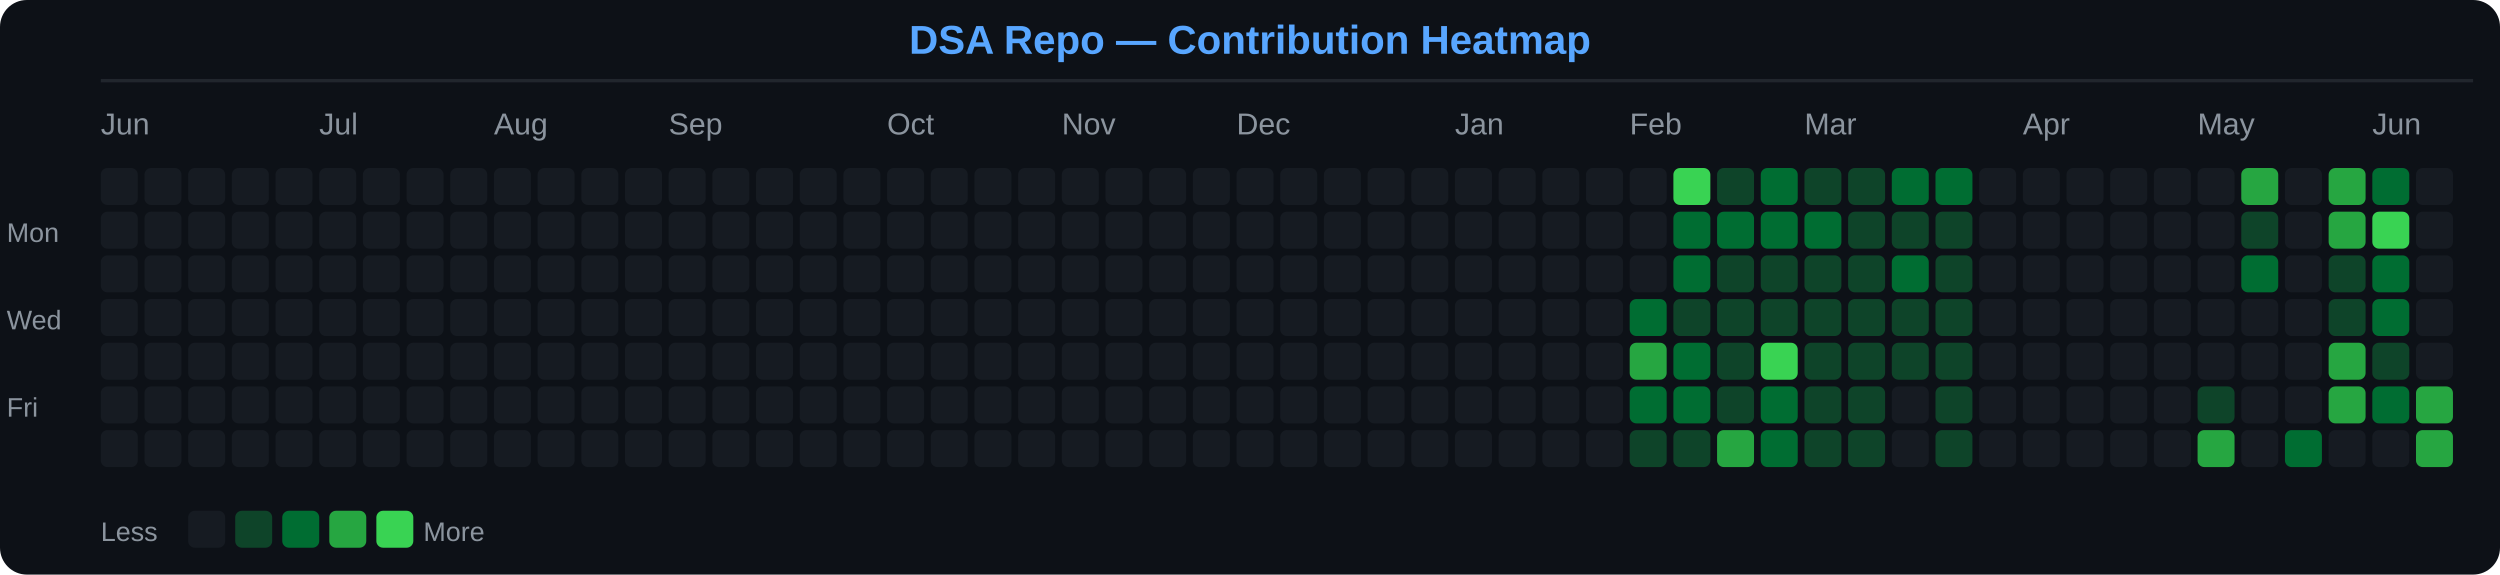
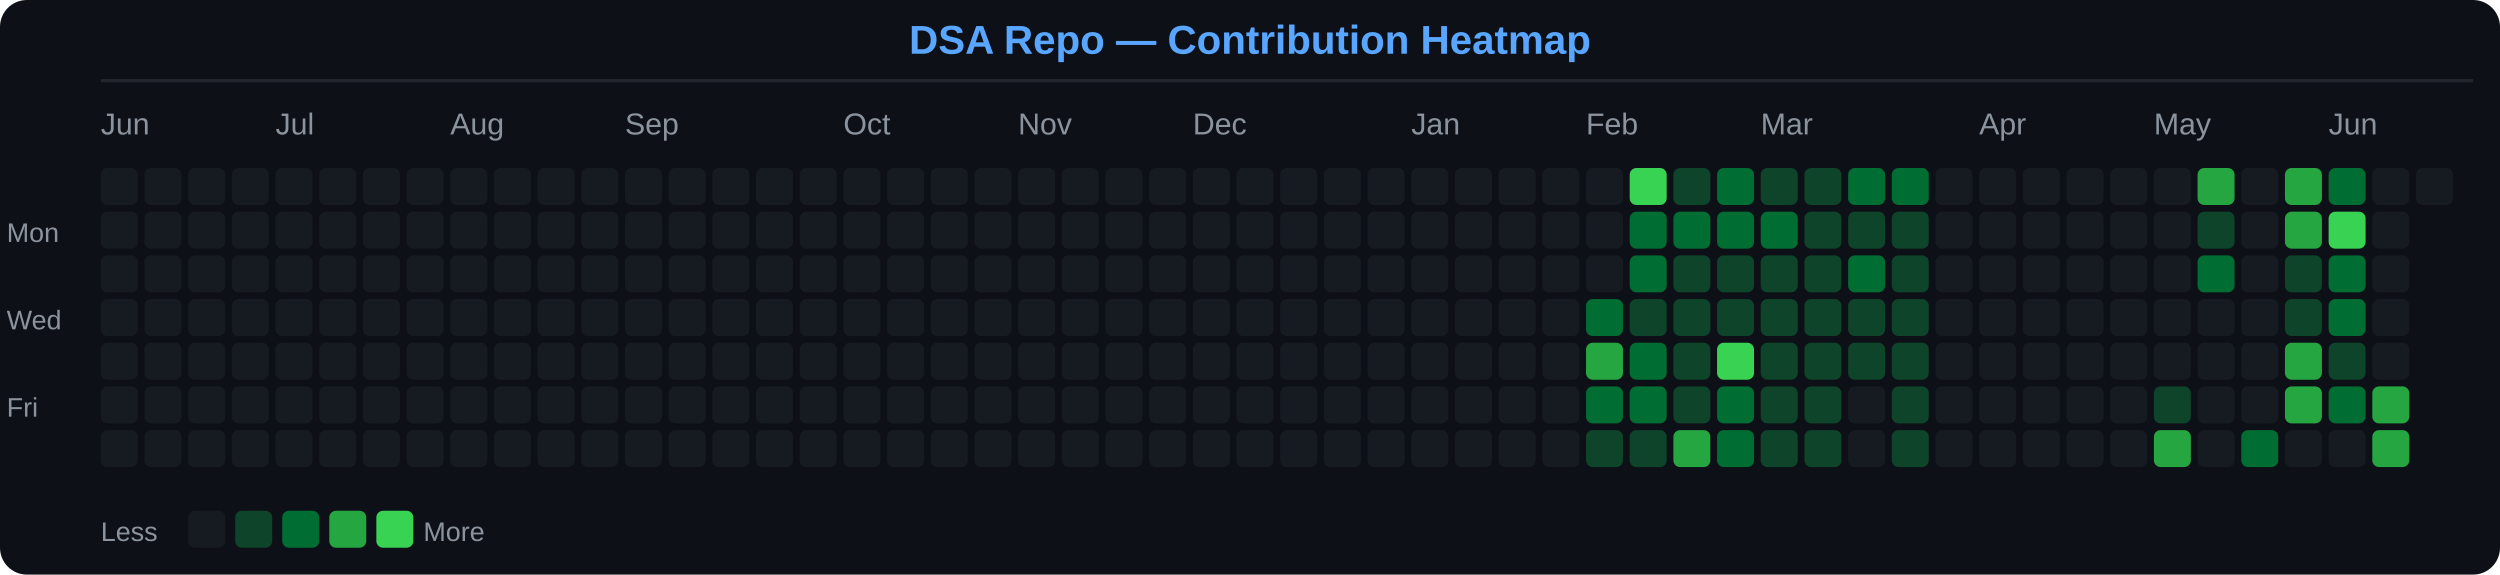
<svg xmlns="http://www.w3.org/2000/svg" width="744" height="171" viewBox="0 0 744 171">
  <rect width="744" height="171" fill="#0d1117" rx="8" />
  <text x="372" y="16" fill="#58a6ff" font-family="Arial,sans-serif" font-size="12" text-anchor="middle" font-weight="bold">DSA Repo — Contribution Heatmap</text>
  <line x1="30" y1="24" x2="736" y2="24" stroke="#21262d" stroke-width="1" />
  <text x="2" y="72" fill="#8b949e" font-family="Arial,sans-serif" font-size="8">Mon</text>
  <text x="2" y="98" fill="#8b949e" font-family="Arial,sans-serif" font-size="8">Wed</text>
  <text x="2" y="124" fill="#8b949e" font-family="Arial,sans-serif" font-size="8">Fri</text>
  <text x="30" y="40" fill="#8b949e" font-family="Arial,sans-serif" font-size="9">Jun</text>
  <rect x="30" y="50" width="11" height="11" rx="2" fill="#161b22" />
  <rect x="30" y="63" width="11" height="11" rx="2" fill="#161b22" />
  <rect x="30" y="76" width="11" height="11" rx="2" fill="#161b22" />
  <rect x="30" y="89" width="11" height="11" rx="2" fill="#161b22" />
  <rect x="30" y="102" width="11" height="11" rx="2" fill="#161b22" />
  <rect x="30" y="115" width="11" height="11" rx="2" fill="#161b22" />
  <rect x="30" y="128" width="11" height="11" rx="2" fill="#161b22" />
  <rect x="43" y="50" width="11" height="11" rx="2" fill="#161b22" />
  <rect x="43" y="63" width="11" height="11" rx="2" fill="#161b22" />
  <rect x="43" y="76" width="11" height="11" rx="2" fill="#161b22" />
  <rect x="43" y="89" width="11" height="11" rx="2" fill="#161b22" />
  <rect x="43" y="102" width="11" height="11" rx="2" fill="#161b22" />
  <rect x="43" y="115" width="11" height="11" rx="2" fill="#161b22" />
  <rect x="43" y="128" width="11" height="11" rx="2" fill="#161b22" />
  <rect x="56" y="50" width="11" height="11" rx="2" fill="#161b22" />
  <rect x="56" y="63" width="11" height="11" rx="2" fill="#161b22" />
  <rect x="56" y="76" width="11" height="11" rx="2" fill="#161b22" />
  <rect x="56" y="89" width="11" height="11" rx="2" fill="#161b22" />
  <rect x="56" y="102" width="11" height="11" rx="2" fill="#161b22" />
  <rect x="56" y="115" width="11" height="11" rx="2" fill="#161b22" />
  <rect x="56" y="128" width="11" height="11" rx="2" fill="#161b22" />
  <rect x="69" y="50" width="11" height="11" rx="2" fill="#161b22" />
  <rect x="69" y="63" width="11" height="11" rx="2" fill="#161b22" />
  <rect x="69" y="76" width="11" height="11" rx="2" fill="#161b22" />
  <rect x="69" y="89" width="11" height="11" rx="2" fill="#161b22" />
  <rect x="69" y="102" width="11" height="11" rx="2" fill="#161b22" />
  <rect x="69" y="115" width="11" height="11" rx="2" fill="#161b22" />
  <rect x="69" y="128" width="11" height="11" rx="2" fill="#161b22" />
+   <text x="82" y="40" fill="#8b949e" font-family="Arial,sans-serif" font-size="9">Jul</text>
  <rect x="82" y="50" width="11" height="11" rx="2" fill="#161b22" />
  <rect x="82" y="63" width="11" height="11" rx="2" fill="#161b22" />
  <rect x="82" y="76" width="11" height="11" rx="2" fill="#161b22" />
  <rect x="82" y="89" width="11" height="11" rx="2" fill="#161b22" />
  <rect x="82" y="102" width="11" height="11" rx="2" fill="#161b22" />
  <rect x="82" y="115" width="11" height="11" rx="2" fill="#161b22" />
  <rect x="82" y="128" width="11" height="11" rx="2" fill="#161b22" />
-   <text x="95" y="40" fill="#8b949e" font-family="Arial,sans-serif" font-size="9">Jul</text>
  <rect x="95" y="50" width="11" height="11" rx="2" fill="#161b22" />
  <rect x="95" y="63" width="11" height="11" rx="2" fill="#161b22" />
  <rect x="95" y="76" width="11" height="11" rx="2" fill="#161b22" />
  <rect x="95" y="89" width="11" height="11" rx="2" fill="#161b22" />
  <rect x="95" y="102" width="11" height="11" rx="2" fill="#161b22" />
  <rect x="95" y="115" width="11" height="11" rx="2" fill="#161b22" />
  <rect x="95" y="128" width="11" height="11" rx="2" fill="#161b22" />
  <rect x="108" y="50" width="11" height="11" rx="2" fill="#161b22" />
  <rect x="108" y="63" width="11" height="11" rx="2" fill="#161b22" />
  <rect x="108" y="76" width="11" height="11" rx="2" fill="#161b22" />
  <rect x="108" y="89" width="11" height="11" rx="2" fill="#161b22" />
  <rect x="108" y="102" width="11" height="11" rx="2" fill="#161b22" />
  <rect x="108" y="115" width="11" height="11" rx="2" fill="#161b22" />
  <rect x="108" y="128" width="11" height="11" rx="2" fill="#161b22" />
  <rect x="121" y="50" width="11" height="11" rx="2" fill="#161b22" />
  <rect x="121" y="63" width="11" height="11" rx="2" fill="#161b22" />
  <rect x="121" y="76" width="11" height="11" rx="2" fill="#161b22" />
  <rect x="121" y="89" width="11" height="11" rx="2" fill="#161b22" />
  <rect x="121" y="102" width="11" height="11" rx="2" fill="#161b22" />
  <rect x="121" y="115" width="11" height="11" rx="2" fill="#161b22" />
  <rect x="121" y="128" width="11" height="11" rx="2" fill="#161b22" />
+   <text x="134" y="40" fill="#8b949e" font-family="Arial,sans-serif" font-size="9">Aug</text>
  <rect x="134" y="50" width="11" height="11" rx="2" fill="#161b22" />
  <rect x="134" y="63" width="11" height="11" rx="2" fill="#161b22" />
  <rect x="134" y="76" width="11" height="11" rx="2" fill="#161b22" />
  <rect x="134" y="89" width="11" height="11" rx="2" fill="#161b22" />
  <rect x="134" y="102" width="11" height="11" rx="2" fill="#161b22" />
  <rect x="134" y="115" width="11" height="11" rx="2" fill="#161b22" />
  <rect x="134" y="128" width="11" height="11" rx="2" fill="#161b22" />
-   <text x="147" y="40" fill="#8b949e" font-family="Arial,sans-serif" font-size="9">Aug</text>
  <rect x="147" y="50" width="11" height="11" rx="2" fill="#161b22" />
  <rect x="147" y="63" width="11" height="11" rx="2" fill="#161b22" />
  <rect x="147" y="76" width="11" height="11" rx="2" fill="#161b22" />
  <rect x="147" y="89" width="11" height="11" rx="2" fill="#161b22" />
  <rect x="147" y="102" width="11" height="11" rx="2" fill="#161b22" />
  <rect x="147" y="115" width="11" height="11" rx="2" fill="#161b22" />
  <rect x="147" y="128" width="11" height="11" rx="2" fill="#161b22" />
  <rect x="160" y="50" width="11" height="11" rx="2" fill="#161b22" />
  <rect x="160" y="63" width="11" height="11" rx="2" fill="#161b22" />
  <rect x="160" y="76" width="11" height="11" rx="2" fill="#161b22" />
  <rect x="160" y="89" width="11" height="11" rx="2" fill="#161b22" />
  <rect x="160" y="102" width="11" height="11" rx="2" fill="#161b22" />
  <rect x="160" y="115" width="11" height="11" rx="2" fill="#161b22" />
  <rect x="160" y="128" width="11" height="11" rx="2" fill="#161b22" />
  <rect x="173" y="50" width="11" height="11" rx="2" fill="#161b22" />
  <rect x="173" y="63" width="11" height="11" rx="2" fill="#161b22" />
  <rect x="173" y="76" width="11" height="11" rx="2" fill="#161b22" />
  <rect x="173" y="89" width="11" height="11" rx="2" fill="#161b22" />
  <rect x="173" y="102" width="11" height="11" rx="2" fill="#161b22" />
  <rect x="173" y="115" width="11" height="11" rx="2" fill="#161b22" />
  <rect x="173" y="128" width="11" height="11" rx="2" fill="#161b22" />
+   <text x="186" y="40" fill="#8b949e" font-family="Arial,sans-serif" font-size="9">Sep</text>
  <rect x="186" y="50" width="11" height="11" rx="2" fill="#161b22" />
  <rect x="186" y="63" width="11" height="11" rx="2" fill="#161b22" />
  <rect x="186" y="76" width="11" height="11" rx="2" fill="#161b22" />
  <rect x="186" y="89" width="11" height="11" rx="2" fill="#161b22" />
  <rect x="186" y="102" width="11" height="11" rx="2" fill="#161b22" />
  <rect x="186" y="115" width="11" height="11" rx="2" fill="#161b22" />
  <rect x="186" y="128" width="11" height="11" rx="2" fill="#161b22" />
-   <text x="199" y="40" fill="#8b949e" font-family="Arial,sans-serif" font-size="9">Sep</text>
  <rect x="199" y="50" width="11" height="11" rx="2" fill="#161b22" />
  <rect x="199" y="63" width="11" height="11" rx="2" fill="#161b22" />
  <rect x="199" y="76" width="11" height="11" rx="2" fill="#161b22" />
  <rect x="199" y="89" width="11" height="11" rx="2" fill="#161b22" />
  <rect x="199" y="102" width="11" height="11" rx="2" fill="#161b22" />
  <rect x="199" y="115" width="11" height="11" rx="2" fill="#161b22" />
  <rect x="199" y="128" width="11" height="11" rx="2" fill="#161b22" />
  <rect x="212" y="50" width="11" height="11" rx="2" fill="#161b22" />
  <rect x="212" y="63" width="11" height="11" rx="2" fill="#161b22" />
  <rect x="212" y="76" width="11" height="11" rx="2" fill="#161b22" />
  <rect x="212" y="89" width="11" height="11" rx="2" fill="#161b22" />
  <rect x="212" y="102" width="11" height="11" rx="2" fill="#161b22" />
  <rect x="212" y="115" width="11" height="11" rx="2" fill="#161b22" />
  <rect x="212" y="128" width="11" height="11" rx="2" fill="#161b22" />
  <rect x="225" y="50" width="11" height="11" rx="2" fill="#161b22" />
  <rect x="225" y="63" width="11" height="11" rx="2" fill="#161b22" />
  <rect x="225" y="76" width="11" height="11" rx="2" fill="#161b22" />
  <rect x="225" y="89" width="11" height="11" rx="2" fill="#161b22" />
  <rect x="225" y="102" width="11" height="11" rx="2" fill="#161b22" />
  <rect x="225" y="115" width="11" height="11" rx="2" fill="#161b22" />
  <rect x="225" y="128" width="11" height="11" rx="2" fill="#161b22" />
  <rect x="238" y="50" width="11" height="11" rx="2" fill="#161b22" />
  <rect x="238" y="63" width="11" height="11" rx="2" fill="#161b22" />
  <rect x="238" y="76" width="11" height="11" rx="2" fill="#161b22" />
  <rect x="238" y="89" width="11" height="11" rx="2" fill="#161b22" />
  <rect x="238" y="102" width="11" height="11" rx="2" fill="#161b22" />
  <rect x="238" y="115" width="11" height="11" rx="2" fill="#161b22" />
  <rect x="238" y="128" width="11" height="11" rx="2" fill="#161b22" />
+   <text x="251" y="40" fill="#8b949e" font-family="Arial,sans-serif" font-size="9">Oct</text>
  <rect x="251" y="50" width="11" height="11" rx="2" fill="#161b22" />
  <rect x="251" y="63" width="11" height="11" rx="2" fill="#161b22" />
  <rect x="251" y="76" width="11" height="11" rx="2" fill="#161b22" />
  <rect x="251" y="89" width="11" height="11" rx="2" fill="#161b22" />
  <rect x="251" y="102" width="11" height="11" rx="2" fill="#161b22" />
  <rect x="251" y="115" width="11" height="11" rx="2" fill="#161b22" />
  <rect x="251" y="128" width="11" height="11" rx="2" fill="#161b22" />
-   <text x="264" y="40" fill="#8b949e" font-family="Arial,sans-serif" font-size="9">Oct</text>
  <rect x="264" y="50" width="11" height="11" rx="2" fill="#161b22" />
  <rect x="264" y="63" width="11" height="11" rx="2" fill="#161b22" />
  <rect x="264" y="76" width="11" height="11" rx="2" fill="#161b22" />
  <rect x="264" y="89" width="11" height="11" rx="2" fill="#161b22" />
  <rect x="264" y="102" width="11" height="11" rx="2" fill="#161b22" />
  <rect x="264" y="115" width="11" height="11" rx="2" fill="#161b22" />
  <rect x="264" y="128" width="11" height="11" rx="2" fill="#161b22" />
  <rect x="277" y="50" width="11" height="11" rx="2" fill="#161b22" />
  <rect x="277" y="63" width="11" height="11" rx="2" fill="#161b22" />
  <rect x="277" y="76" width="11" height="11" rx="2" fill="#161b22" />
  <rect x="277" y="89" width="11" height="11" rx="2" fill="#161b22" />
  <rect x="277" y="102" width="11" height="11" rx="2" fill="#161b22" />
  <rect x="277" y="115" width="11" height="11" rx="2" fill="#161b22" />
  <rect x="277" y="128" width="11" height="11" rx="2" fill="#161b22" />
  <rect x="290" y="50" width="11" height="11" rx="2" fill="#161b22" />
  <rect x="290" y="63" width="11" height="11" rx="2" fill="#161b22" />
  <rect x="290" y="76" width="11" height="11" rx="2" fill="#161b22" />
  <rect x="290" y="89" width="11" height="11" rx="2" fill="#161b22" />
  <rect x="290" y="102" width="11" height="11" rx="2" fill="#161b22" />
  <rect x="290" y="115" width="11" height="11" rx="2" fill="#161b22" />
  <rect x="290" y="128" width="11" height="11" rx="2" fill="#161b22" />
+   <text x="303" y="40" fill="#8b949e" font-family="Arial,sans-serif" font-size="9">Nov</text>
  <rect x="303" y="50" width="11" height="11" rx="2" fill="#161b22" />
  <rect x="303" y="63" width="11" height="11" rx="2" fill="#161b22" />
  <rect x="303" y="76" width="11" height="11" rx="2" fill="#161b22" />
  <rect x="303" y="89" width="11" height="11" rx="2" fill="#161b22" />
  <rect x="303" y="102" width="11" height="11" rx="2" fill="#161b22" />
  <rect x="303" y="115" width="11" height="11" rx="2" fill="#161b22" />
  <rect x="303" y="128" width="11" height="11" rx="2" fill="#161b22" />
-   <text x="316" y="40" fill="#8b949e" font-family="Arial,sans-serif" font-size="9">Nov</text>
  <rect x="316" y="50" width="11" height="11" rx="2" fill="#161b22" />
  <rect x="316" y="63" width="11" height="11" rx="2" fill="#161b22" />
  <rect x="316" y="76" width="11" height="11" rx="2" fill="#161b22" />
  <rect x="316" y="89" width="11" height="11" rx="2" fill="#161b22" />
  <rect x="316" y="102" width="11" height="11" rx="2" fill="#161b22" />
  <rect x="316" y="115" width="11" height="11" rx="2" fill="#161b22" />
  <rect x="316" y="128" width="11" height="11" rx="2" fill="#161b22" />
  <rect x="329" y="50" width="11" height="11" rx="2" fill="#161b22" />
  <rect x="329" y="63" width="11" height="11" rx="2" fill="#161b22" />
  <rect x="329" y="76" width="11" height="11" rx="2" fill="#161b22" />
  <rect x="329" y="89" width="11" height="11" rx="2" fill="#161b22" />
  <rect x="329" y="102" width="11" height="11" rx="2" fill="#161b22" />
  <rect x="329" y="115" width="11" height="11" rx="2" fill="#161b22" />
  <rect x="329" y="128" width="11" height="11" rx="2" fill="#161b22" />
  <rect x="342" y="50" width="11" height="11" rx="2" fill="#161b22" />
  <rect x="342" y="63" width="11" height="11" rx="2" fill="#161b22" />
  <rect x="342" y="76" width="11" height="11" rx="2" fill="#161b22" />
  <rect x="342" y="89" width="11" height="11" rx="2" fill="#161b22" />
  <rect x="342" y="102" width="11" height="11" rx="2" fill="#161b22" />
  <rect x="342" y="115" width="11" height="11" rx="2" fill="#161b22" />
  <rect x="342" y="128" width="11" height="11" rx="2" fill="#161b22" />
+   <text x="355" y="40" fill="#8b949e" font-family="Arial,sans-serif" font-size="9">Dec</text>
  <rect x="355" y="50" width="11" height="11" rx="2" fill="#161b22" />
  <rect x="355" y="63" width="11" height="11" rx="2" fill="#161b22" />
  <rect x="355" y="76" width="11" height="11" rx="2" fill="#161b22" />
  <rect x="355" y="89" width="11" height="11" rx="2" fill="#161b22" />
  <rect x="355" y="102" width="11" height="11" rx="2" fill="#161b22" />
  <rect x="355" y="115" width="11" height="11" rx="2" fill="#161b22" />
  <rect x="355" y="128" width="11" height="11" rx="2" fill="#161b22" />
-   <text x="368" y="40" fill="#8b949e" font-family="Arial,sans-serif" font-size="9">Dec</text>
  <rect x="368" y="50" width="11" height="11" rx="2" fill="#161b22" />
  <rect x="368" y="63" width="11" height="11" rx="2" fill="#161b22" />
  <rect x="368" y="76" width="11" height="11" rx="2" fill="#161b22" />
  <rect x="368" y="89" width="11" height="11" rx="2" fill="#161b22" />
  <rect x="368" y="102" width="11" height="11" rx="2" fill="#161b22" />
  <rect x="368" y="115" width="11" height="11" rx="2" fill="#161b22" />
  <rect x="368" y="128" width="11" height="11" rx="2" fill="#161b22" />
  <rect x="381" y="50" width="11" height="11" rx="2" fill="#161b22" />
  <rect x="381" y="63" width="11" height="11" rx="2" fill="#161b22" />
  <rect x="381" y="76" width="11" height="11" rx="2" fill="#161b22" />
  <rect x="381" y="89" width="11" height="11" rx="2" fill="#161b22" />
  <rect x="381" y="102" width="11" height="11" rx="2" fill="#161b22" />
  <rect x="381" y="115" width="11" height="11" rx="2" fill="#161b22" />
  <rect x="381" y="128" width="11" height="11" rx="2" fill="#161b22" />
  <rect x="394" y="50" width="11" height="11" rx="2" fill="#161b22" />
  <rect x="394" y="63" width="11" height="11" rx="2" fill="#161b22" />
  <rect x="394" y="76" width="11" height="11" rx="2" fill="#161b22" />
  <rect x="394" y="89" width="11" height="11" rx="2" fill="#161b22" />
  <rect x="394" y="102" width="11" height="11" rx="2" fill="#161b22" />
  <rect x="394" y="115" width="11" height="11" rx="2" fill="#161b22" />
  <rect x="394" y="128" width="11" height="11" rx="2" fill="#161b22" />
  <rect x="407" y="50" width="11" height="11" rx="2" fill="#161b22" />
  <rect x="407" y="63" width="11" height="11" rx="2" fill="#161b22" />
  <rect x="407" y="76" width="11" height="11" rx="2" fill="#161b22" />
  <rect x="407" y="89" width="11" height="11" rx="2" fill="#161b22" />
  <rect x="407" y="102" width="11" height="11" rx="2" fill="#161b22" />
  <rect x="407" y="115" width="11" height="11" rx="2" fill="#161b22" />
  <rect x="407" y="128" width="11" height="11" rx="2" fill="#161b22" />
+   <text x="420" y="40" fill="#8b949e" font-family="Arial,sans-serif" font-size="9">Jan</text>
  <rect x="420" y="50" width="11" height="11" rx="2" fill="#161b22" />
  <rect x="420" y="63" width="11" height="11" rx="2" fill="#161b22" />
  <rect x="420" y="76" width="11" height="11" rx="2" fill="#161b22" />
  <rect x="420" y="89" width="11" height="11" rx="2" fill="#161b22" />
  <rect x="420" y="102" width="11" height="11" rx="2" fill="#161b22" />
  <rect x="420" y="115" width="11" height="11" rx="2" fill="#161b22" />
  <rect x="420" y="128" width="11" height="11" rx="2" fill="#161b22" />
-   <text x="433" y="40" fill="#8b949e" font-family="Arial,sans-serif" font-size="9">Jan</text>
  <rect x="433" y="50" width="11" height="11" rx="2" fill="#161b22" />
  <rect x="433" y="63" width="11" height="11" rx="2" fill="#161b22" />
  <rect x="433" y="76" width="11" height="11" rx="2" fill="#161b22" />
  <rect x="433" y="89" width="11" height="11" rx="2" fill="#161b22" />
  <rect x="433" y="102" width="11" height="11" rx="2" fill="#161b22" />
  <rect x="433" y="115" width="11" height="11" rx="2" fill="#161b22" />
  <rect x="433" y="128" width="11" height="11" rx="2" fill="#161b22" />
  <rect x="446" y="50" width="11" height="11" rx="2" fill="#161b22" />
  <rect x="446" y="63" width="11" height="11" rx="2" fill="#161b22" />
  <rect x="446" y="76" width="11" height="11" rx="2" fill="#161b22" />
  <rect x="446" y="89" width="11" height="11" rx="2" fill="#161b22" />
  <rect x="446" y="102" width="11" height="11" rx="2" fill="#161b22" />
  <rect x="446" y="115" width="11" height="11" rx="2" fill="#161b22" />
  <rect x="446" y="128" width="11" height="11" rx="2" fill="#161b22" />
  <rect x="459" y="50" width="11" height="11" rx="2" fill="#161b22" />
  <rect x="459" y="63" width="11" height="11" rx="2" fill="#161b22" />
  <rect x="459" y="76" width="11" height="11" rx="2" fill="#161b22" />
  <rect x="459" y="89" width="11" height="11" rx="2" fill="#161b22" />
  <rect x="459" y="102" width="11" height="11" rx="2" fill="#161b22" />
  <rect x="459" y="115" width="11" height="11" rx="2" fill="#161b22" />
  <rect x="459" y="128" width="11" height="11" rx="2" fill="#161b22" />
+   <text x="472" y="40" fill="#8b949e" font-family="Arial,sans-serif" font-size="9">Feb</text>
  <rect x="472" y="50" width="11" height="11" rx="2" fill="#161b22" />
  <rect x="472" y="63" width="11" height="11" rx="2" fill="#161b22" />
  <rect x="472" y="76" width="11" height="11" rx="2" fill="#161b22" />
-   <rect x="472" y="89" width="11" height="11" rx="2" fill="#161b22" />
-   <rect x="472" y="102" width="11" height="11" rx="2" fill="#161b22" />
-   <rect x="472" y="115" width="11" height="11" rx="2" fill="#161b22" />
-   <rect x="472" y="128" width="11" height="11" rx="2" fill="#161b22" />
-   <text x="485" y="40" fill="#8b949e" font-family="Arial,sans-serif" font-size="9">Feb</text>
-   <rect x="485" y="50" width="11" height="11" rx="2" fill="#161b22" />
-   <rect x="485" y="63" width="11" height="11" rx="2" fill="#161b22" />
-   <rect x="485" y="76" width="11" height="11" rx="2" fill="#161b22" />
-   <rect x="485" y="89" width="11" height="11" rx="2" fill="#006d32" />
-   <rect x="485" y="102" width="11" height="11" rx="2" fill="#26a641" />
+   <rect x="472" y="89" width="11" height="11" rx="2" fill="#006d32" />
+   <rect x="472" y="102" width="11" height="11" rx="2" fill="#26a641" />
+   <rect x="472" y="115" width="11" height="11" rx="2" fill="#006d32" />
+   <rect x="472" y="128" width="11" height="11" rx="2" fill="#0e4429" />
+   <rect x="485" y="50" width="11" height="11" rx="2" fill="#39d353" />
+   <rect x="485" y="63" width="11" height="11" rx="2" fill="#006d32" />
+   <rect x="485" y="76" width="11" height="11" rx="2" fill="#006d32" />
+   <rect x="485" y="89" width="11" height="11" rx="2" fill="#0e4429" />
+   <rect x="485" y="102" width="11" height="11" rx="2" fill="#006d32" />
  <rect x="485" y="115" width="11" height="11" rx="2" fill="#006d32" />
  <rect x="485" y="128" width="11" height="11" rx="2" fill="#0e4429" />
-   <rect x="498" y="50" width="11" height="11" rx="2" fill="#39d353" />
+   <rect x="498" y="50" width="11" height="11" rx="2" fill="#0e4429" />
  <rect x="498" y="63" width="11" height="11" rx="2" fill="#006d32" />
-   <rect x="498" y="76" width="11" height="11" rx="2" fill="#006d32" />
+   <rect x="498" y="76" width="11" height="11" rx="2" fill="#0e4429" />
  <rect x="498" y="89" width="11" height="11" rx="2" fill="#0e4429" />
-   <rect x="498" y="102" width="11" height="11" rx="2" fill="#006d32" />
-   <rect x="498" y="115" width="11" height="11" rx="2" fill="#006d32" />
-   <rect x="498" y="128" width="11" height="11" rx="2" fill="#0e4429" />
-   <rect x="511" y="50" width="11" height="11" rx="2" fill="#0e4429" />
+   <rect x="498" y="102" width="11" height="11" rx="2" fill="#0e4429" />
+   <rect x="498" y="115" width="11" height="11" rx="2" fill="#0e4429" />
+   <rect x="498" y="128" width="11" height="11" rx="2" fill="#26a641" />
+   <rect x="511" y="50" width="11" height="11" rx="2" fill="#006d32" />
  <rect x="511" y="63" width="11" height="11" rx="2" fill="#006d32" />
  <rect x="511" y="76" width="11" height="11" rx="2" fill="#0e4429" />
  <rect x="511" y="89" width="11" height="11" rx="2" fill="#0e4429" />
-   <rect x="511" y="102" width="11" height="11" rx="2" fill="#0e4429" />
-   <rect x="511" y="115" width="11" height="11" rx="2" fill="#0e4429" />
-   <rect x="511" y="128" width="11" height="11" rx="2" fill="#26a641" />
-   <rect x="524" y="50" width="11" height="11" rx="2" fill="#006d32" />
+   <rect x="511" y="102" width="11" height="11" rx="2" fill="#39d353" />
+   <rect x="511" y="115" width="11" height="11" rx="2" fill="#006d32" />
+   <rect x="511" y="128" width="11" height="11" rx="2" fill="#006d32" />
+   <text x="524" y="40" fill="#8b949e" font-family="Arial,sans-serif" font-size="9">Mar</text>
+   <rect x="524" y="50" width="11" height="11" rx="2" fill="#0e4429" />
  <rect x="524" y="63" width="11" height="11" rx="2" fill="#006d32" />
  <rect x="524" y="76" width="11" height="11" rx="2" fill="#0e4429" />
  <rect x="524" y="89" width="11" height="11" rx="2" fill="#0e4429" />
-   <rect x="524" y="102" width="11" height="11" rx="2" fill="#39d353" />
-   <rect x="524" y="115" width="11" height="11" rx="2" fill="#006d32" />
-   <rect x="524" y="128" width="11" height="11" rx="2" fill="#006d32" />
-   <text x="537" y="40" fill="#8b949e" font-family="Arial,sans-serif" font-size="9">Mar</text>
+   <rect x="524" y="102" width="11" height="11" rx="2" fill="#0e4429" />
+   <rect x="524" y="115" width="11" height="11" rx="2" fill="#0e4429" />
+   <rect x="524" y="128" width="11" height="11" rx="2" fill="#0e4429" />
  <rect x="537" y="50" width="11" height="11" rx="2" fill="#0e4429" />
-   <rect x="537" y="63" width="11" height="11" rx="2" fill="#006d32" />
+   <rect x="537" y="63" width="11" height="11" rx="2" fill="#0e4429" />
  <rect x="537" y="76" width="11" height="11" rx="2" fill="#0e4429" />
  <rect x="537" y="89" width="11" height="11" rx="2" fill="#0e4429" />
  <rect x="537" y="102" width="11" height="11" rx="2" fill="#0e4429" />
  <rect x="537" y="115" width="11" height="11" rx="2" fill="#0e4429" />
  <rect x="537" y="128" width="11" height="11" rx="2" fill="#0e4429" />
-   <rect x="550" y="50" width="11" height="11" rx="2" fill="#0e4429" />
+   <rect x="550" y="50" width="11" height="11" rx="2" fill="#006d32" />
  <rect x="550" y="63" width="11" height="11" rx="2" fill="#0e4429" />
-   <rect x="550" y="76" width="11" height="11" rx="2" fill="#0e4429" />
+   <rect x="550" y="76" width="11" height="11" rx="2" fill="#006d32" />
  <rect x="550" y="89" width="11" height="11" rx="2" fill="#0e4429" />
  <rect x="550" y="102" width="11" height="11" rx="2" fill="#0e4429" />
-   <rect x="550" y="115" width="11" height="11" rx="2" fill="#0e4429" />
-   <rect x="550" y="128" width="11" height="11" rx="2" fill="#0e4429" />
+   <rect x="550" y="115" width="11" height="11" rx="2" fill="#161b22" />
+   <rect x="550" y="128" width="11" height="11" rx="2" fill="#161b22" />
  <rect x="563" y="50" width="11" height="11" rx="2" fill="#006d32" />
  <rect x="563" y="63" width="11" height="11" rx="2" fill="#0e4429" />
-   <rect x="563" y="76" width="11" height="11" rx="2" fill="#006d32" />
+   <rect x="563" y="76" width="11" height="11" rx="2" fill="#0e4429" />
  <rect x="563" y="89" width="11" height="11" rx="2" fill="#0e4429" />
  <rect x="563" y="102" width="11" height="11" rx="2" fill="#0e4429" />
-   <rect x="563" y="115" width="11" height="11" rx="2" fill="#161b22" />
-   <rect x="563" y="128" width="11" height="11" rx="2" fill="#161b22" />
-   <rect x="576" y="50" width="11" height="11" rx="2" fill="#006d32" />
-   <rect x="576" y="63" width="11" height="11" rx="2" fill="#0e4429" />
-   <rect x="576" y="76" width="11" height="11" rx="2" fill="#0e4429" />
-   <rect x="576" y="89" width="11" height="11" rx="2" fill="#0e4429" />
-   <rect x="576" y="102" width="11" height="11" rx="2" fill="#0e4429" />
-   <rect x="576" y="115" width="11" height="11" rx="2" fill="#0e4429" />
-   <rect x="576" y="128" width="11" height="11" rx="2" fill="#0e4429" />
+   <rect x="563" y="115" width="11" height="11" rx="2" fill="#0e4429" />
+   <rect x="563" y="128" width="11" height="11" rx="2" fill="#0e4429" />
+   <rect x="576" y="50" width="11" height="11" rx="2" fill="#161b22" />
+   <rect x="576" y="63" width="11" height="11" rx="2" fill="#161b22" />
+   <rect x="576" y="76" width="11" height="11" rx="2" fill="#161b22" />
+   <rect x="576" y="89" width="11" height="11" rx="2" fill="#161b22" />
+   <rect x="576" y="102" width="11" height="11" rx="2" fill="#161b22" />
+   <rect x="576" y="115" width="11" height="11" rx="2" fill="#161b22" />
+   <rect x="576" y="128" width="11" height="11" rx="2" fill="#161b22" />
+   <text x="589" y="40" fill="#8b949e" font-family="Arial,sans-serif" font-size="9">Apr</text>
  <rect x="589" y="50" width="11" height="11" rx="2" fill="#161b22" />
  <rect x="589" y="63" width="11" height="11" rx="2" fill="#161b22" />
  <rect x="589" y="76" width="11" height="11" rx="2" fill="#161b22" />
  <rect x="589" y="89" width="11" height="11" rx="2" fill="#161b22" />
  <rect x="589" y="102" width="11" height="11" rx="2" fill="#161b22" />
  <rect x="589" y="115" width="11" height="11" rx="2" fill="#161b22" />
  <rect x="589" y="128" width="11" height="11" rx="2" fill="#161b22" />
-   <text x="602" y="40" fill="#8b949e" font-family="Arial,sans-serif" font-size="9">Apr</text>
  <rect x="602" y="50" width="11" height="11" rx="2" fill="#161b22" />
  <rect x="602" y="63" width="11" height="11" rx="2" fill="#161b22" />
  <rect x="602" y="76" width="11" height="11" rx="2" fill="#161b22" />
  <rect x="602" y="89" width="11" height="11" rx="2" fill="#161b22" />
  <rect x="602" y="102" width="11" height="11" rx="2" fill="#161b22" />
  <rect x="602" y="115" width="11" height="11" rx="2" fill="#161b22" />
  <rect x="602" y="128" width="11" height="11" rx="2" fill="#161b22" />
  <rect x="615" y="50" width="11" height="11" rx="2" fill="#161b22" />
  <rect x="615" y="63" width="11" height="11" rx="2" fill="#161b22" />
  <rect x="615" y="76" width="11" height="11" rx="2" fill="#161b22" />
  <rect x="615" y="89" width="11" height="11" rx="2" fill="#161b22" />
  <rect x="615" y="102" width="11" height="11" rx="2" fill="#161b22" />
  <rect x="615" y="115" width="11" height="11" rx="2" fill="#161b22" />
  <rect x="615" y="128" width="11" height="11" rx="2" fill="#161b22" />
  <rect x="628" y="50" width="11" height="11" rx="2" fill="#161b22" />
  <rect x="628" y="63" width="11" height="11" rx="2" fill="#161b22" />
  <rect x="628" y="76" width="11" height="11" rx="2" fill="#161b22" />
  <rect x="628" y="89" width="11" height="11" rx="2" fill="#161b22" />
  <rect x="628" y="102" width="11" height="11" rx="2" fill="#161b22" />
  <rect x="628" y="115" width="11" height="11" rx="2" fill="#161b22" />
  <rect x="628" y="128" width="11" height="11" rx="2" fill="#161b22" />
+   <text x="641" y="40" fill="#8b949e" font-family="Arial,sans-serif" font-size="9">May</text>
  <rect x="641" y="50" width="11" height="11" rx="2" fill="#161b22" />
  <rect x="641" y="63" width="11" height="11" rx="2" fill="#161b22" />
  <rect x="641" y="76" width="11" height="11" rx="2" fill="#161b22" />
  <rect x="641" y="89" width="11" height="11" rx="2" fill="#161b22" />
  <rect x="641" y="102" width="11" height="11" rx="2" fill="#161b22" />
-   <rect x="641" y="115" width="11" height="11" rx="2" fill="#161b22" />
-   <rect x="641" y="128" width="11" height="11" rx="2" fill="#161b22" />
-   <text x="654" y="40" fill="#8b949e" font-family="Arial,sans-serif" font-size="9">May</text>
-   <rect x="654" y="50" width="11" height="11" rx="2" fill="#161b22" />
-   <rect x="654" y="63" width="11" height="11" rx="2" fill="#161b22" />
-   <rect x="654" y="76" width="11" height="11" rx="2" fill="#161b22" />
+   <rect x="641" y="115" width="11" height="11" rx="2" fill="#0e4429" />
+   <rect x="641" y="128" width="11" height="11" rx="2" fill="#26a641" />
+   <rect x="654" y="50" width="11" height="11" rx="2" fill="#26a641" />
+   <rect x="654" y="63" width="11" height="11" rx="2" fill="#0e4429" />
+   <rect x="654" y="76" width="11" height="11" rx="2" fill="#006d32" />
  <rect x="654" y="89" width="11" height="11" rx="2" fill="#161b22" />
  <rect x="654" y="102" width="11" height="11" rx="2" fill="#161b22" />
-   <rect x="654" y="115" width="11" height="11" rx="2" fill="#0e4429" />
-   <rect x="654" y="128" width="11" height="11" rx="2" fill="#26a641" />
-   <rect x="667" y="50" width="11" height="11" rx="2" fill="#26a641" />
-   <rect x="667" y="63" width="11" height="11" rx="2" fill="#0e4429" />
-   <rect x="667" y="76" width="11" height="11" rx="2" fill="#006d32" />
+   <rect x="654" y="115" width="11" height="11" rx="2" fill="#161b22" />
+   <rect x="654" y="128" width="11" height="11" rx="2" fill="#161b22" />
+   <rect x="667" y="50" width="11" height="11" rx="2" fill="#161b22" />
+   <rect x="667" y="63" width="11" height="11" rx="2" fill="#161b22" />
+   <rect x="667" y="76" width="11" height="11" rx="2" fill="#161b22" />
  <rect x="667" y="89" width="11" height="11" rx="2" fill="#161b22" />
  <rect x="667" y="102" width="11" height="11" rx="2" fill="#161b22" />
  <rect x="667" y="115" width="11" height="11" rx="2" fill="#161b22" />
-   <rect x="667" y="128" width="11" height="11" rx="2" fill="#161b22" />
-   <rect x="680" y="50" width="11" height="11" rx="2" fill="#161b22" />
-   <rect x="680" y="63" width="11" height="11" rx="2" fill="#161b22" />
-   <rect x="680" y="76" width="11" height="11" rx="2" fill="#161b22" />
-   <rect x="680" y="89" width="11" height="11" rx="2" fill="#161b22" />
-   <rect x="680" y="102" width="11" height="11" rx="2" fill="#161b22" />
-   <rect x="680" y="115" width="11" height="11" rx="2" fill="#161b22" />
-   <rect x="680" y="128" width="11" height="11" rx="2" fill="#006d32" />
-   <rect x="693" y="50" width="11" height="11" rx="2" fill="#26a641" />
-   <rect x="693" y="63" width="11" height="11" rx="2" fill="#26a641" />
-   <rect x="693" y="76" width="11" height="11" rx="2" fill="#0e4429" />
-   <rect x="693" y="89" width="11" height="11" rx="2" fill="#0e4429" />
-   <rect x="693" y="102" width="11" height="11" rx="2" fill="#26a641" />
-   <rect x="693" y="115" width="11" height="11" rx="2" fill="#26a641" />
+   <rect x="667" y="128" width="11" height="11" rx="2" fill="#006d32" />
+   <rect x="680" y="50" width="11" height="11" rx="2" fill="#26a641" />
+   <rect x="680" y="63" width="11" height="11" rx="2" fill="#26a641" />
+   <rect x="680" y="76" width="11" height="11" rx="2" fill="#0e4429" />
+   <rect x="680" y="89" width="11" height="11" rx="2" fill="#0e4429" />
+   <rect x="680" y="102" width="11" height="11" rx="2" fill="#26a641" />
+   <rect x="680" y="115" width="11" height="11" rx="2" fill="#26a641" />
+   <rect x="680" y="128" width="11" height="11" rx="2" fill="#161b22" />
+   <text x="693" y="40" fill="#8b949e" font-family="Arial,sans-serif" font-size="9">Jun</text>
+   <rect x="693" y="50" width="11" height="11" rx="2" fill="#006d32" />
+   <rect x="693" y="63" width="11" height="11" rx="2" fill="#39d353" />
+   <rect x="693" y="76" width="11" height="11" rx="2" fill="#006d32" />
+   <rect x="693" y="89" width="11" height="11" rx="2" fill="#006d32" />
+   <rect x="693" y="102" width="11" height="11" rx="2" fill="#0e4429" />
+   <rect x="693" y="115" width="11" height="11" rx="2" fill="#006d32" />
  <rect x="693" y="128" width="11" height="11" rx="2" fill="#161b22" />
-   <text x="706" y="40" fill="#8b949e" font-family="Arial,sans-serif" font-size="9">Jun</text>
-   <rect x="706" y="50" width="11" height="11" rx="2" fill="#006d32" />
-   <rect x="706" y="63" width="11" height="11" rx="2" fill="#39d353" />
-   <rect x="706" y="76" width="11" height="11" rx="2" fill="#006d32" />
-   <rect x="706" y="89" width="11" height="11" rx="2" fill="#006d32" />
-   <rect x="706" y="102" width="11" height="11" rx="2" fill="#0e4429" />
-   <rect x="706" y="115" width="11" height="11" rx="2" fill="#006d32" />
-   <rect x="706" y="128" width="11" height="11" rx="2" fill="#161b22" />
+   <rect x="706" y="50" width="11" height="11" rx="2" fill="#161b22" />
+   <rect x="706" y="63" width="11" height="11" rx="2" fill="#161b22" />
+   <rect x="706" y="76" width="11" height="11" rx="2" fill="#161b22" />
+   <rect x="706" y="89" width="11" height="11" rx="2" fill="#161b22" />
+   <rect x="706" y="102" width="11" height="11" rx="2" fill="#161b22" />
+   <rect x="706" y="115" width="11" height="11" rx="2" fill="#26a641" />
+   <rect x="706" y="128" width="11" height="11" rx="2" fill="#26a641" />
  <rect x="719" y="50" width="11" height="11" rx="2" fill="#161b22" />
-   <rect x="719" y="63" width="11" height="11" rx="2" fill="#161b22" />
-   <rect x="719" y="76" width="11" height="11" rx="2" fill="#161b22" />
-   <rect x="719" y="89" width="11" height="11" rx="2" fill="#161b22" />
-   <rect x="719" y="102" width="11" height="11" rx="2" fill="#161b22" />
-   <rect x="719" y="115" width="11" height="11" rx="2" fill="#26a641" />
-   <rect x="719" y="128" width="11" height="11" rx="2" fill="#26a641" />
  <text x="30" y="161" fill="#8b949e" font-family="Arial,sans-serif" font-size="8">Less</text>
  <rect x="56" y="152" width="11" height="11" rx="2" fill="#161b22" />
  <rect x="70" y="152" width="11" height="11" rx="2" fill="#0e4429" />
  <rect x="84" y="152" width="11" height="11" rx="2" fill="#006d32" />
  <rect x="98" y="152" width="11" height="11" rx="2" fill="#26a641" />
  <rect x="112" y="152" width="11" height="11" rx="2" fill="#39d353" />
  <text x="126" y="161" fill="#8b949e" font-family="Arial,sans-serif" font-size="8">More</text>
</svg>
